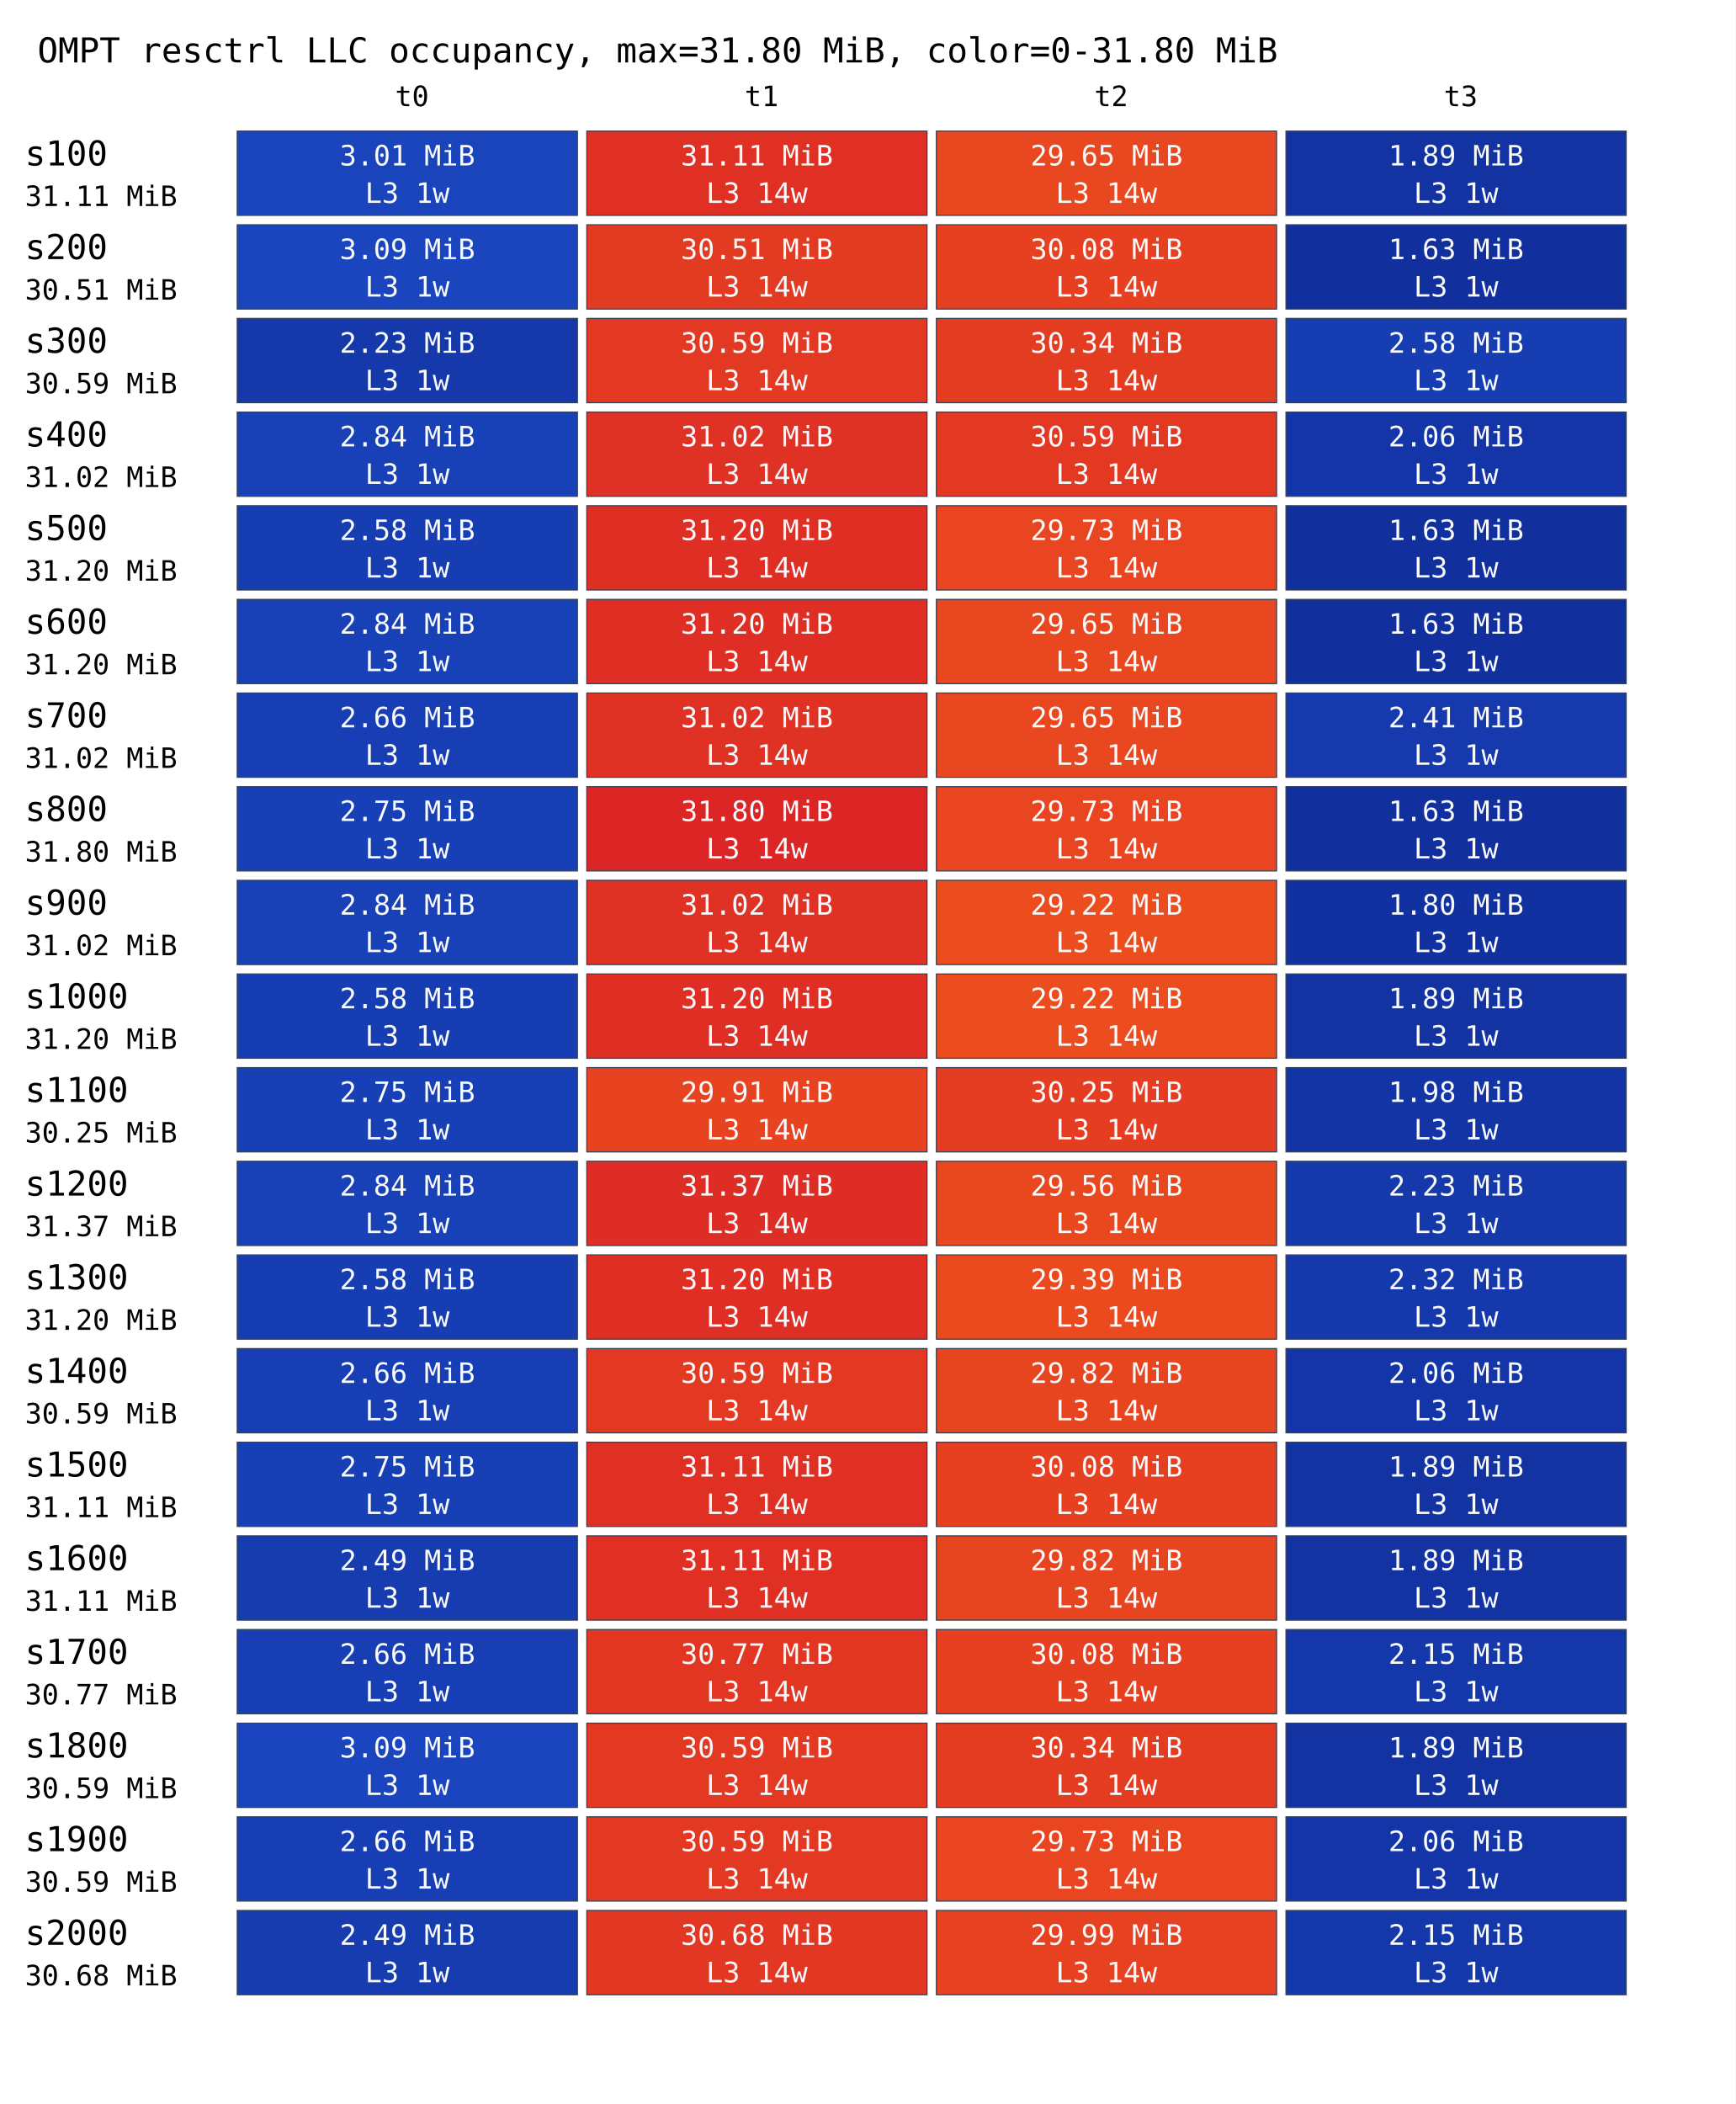
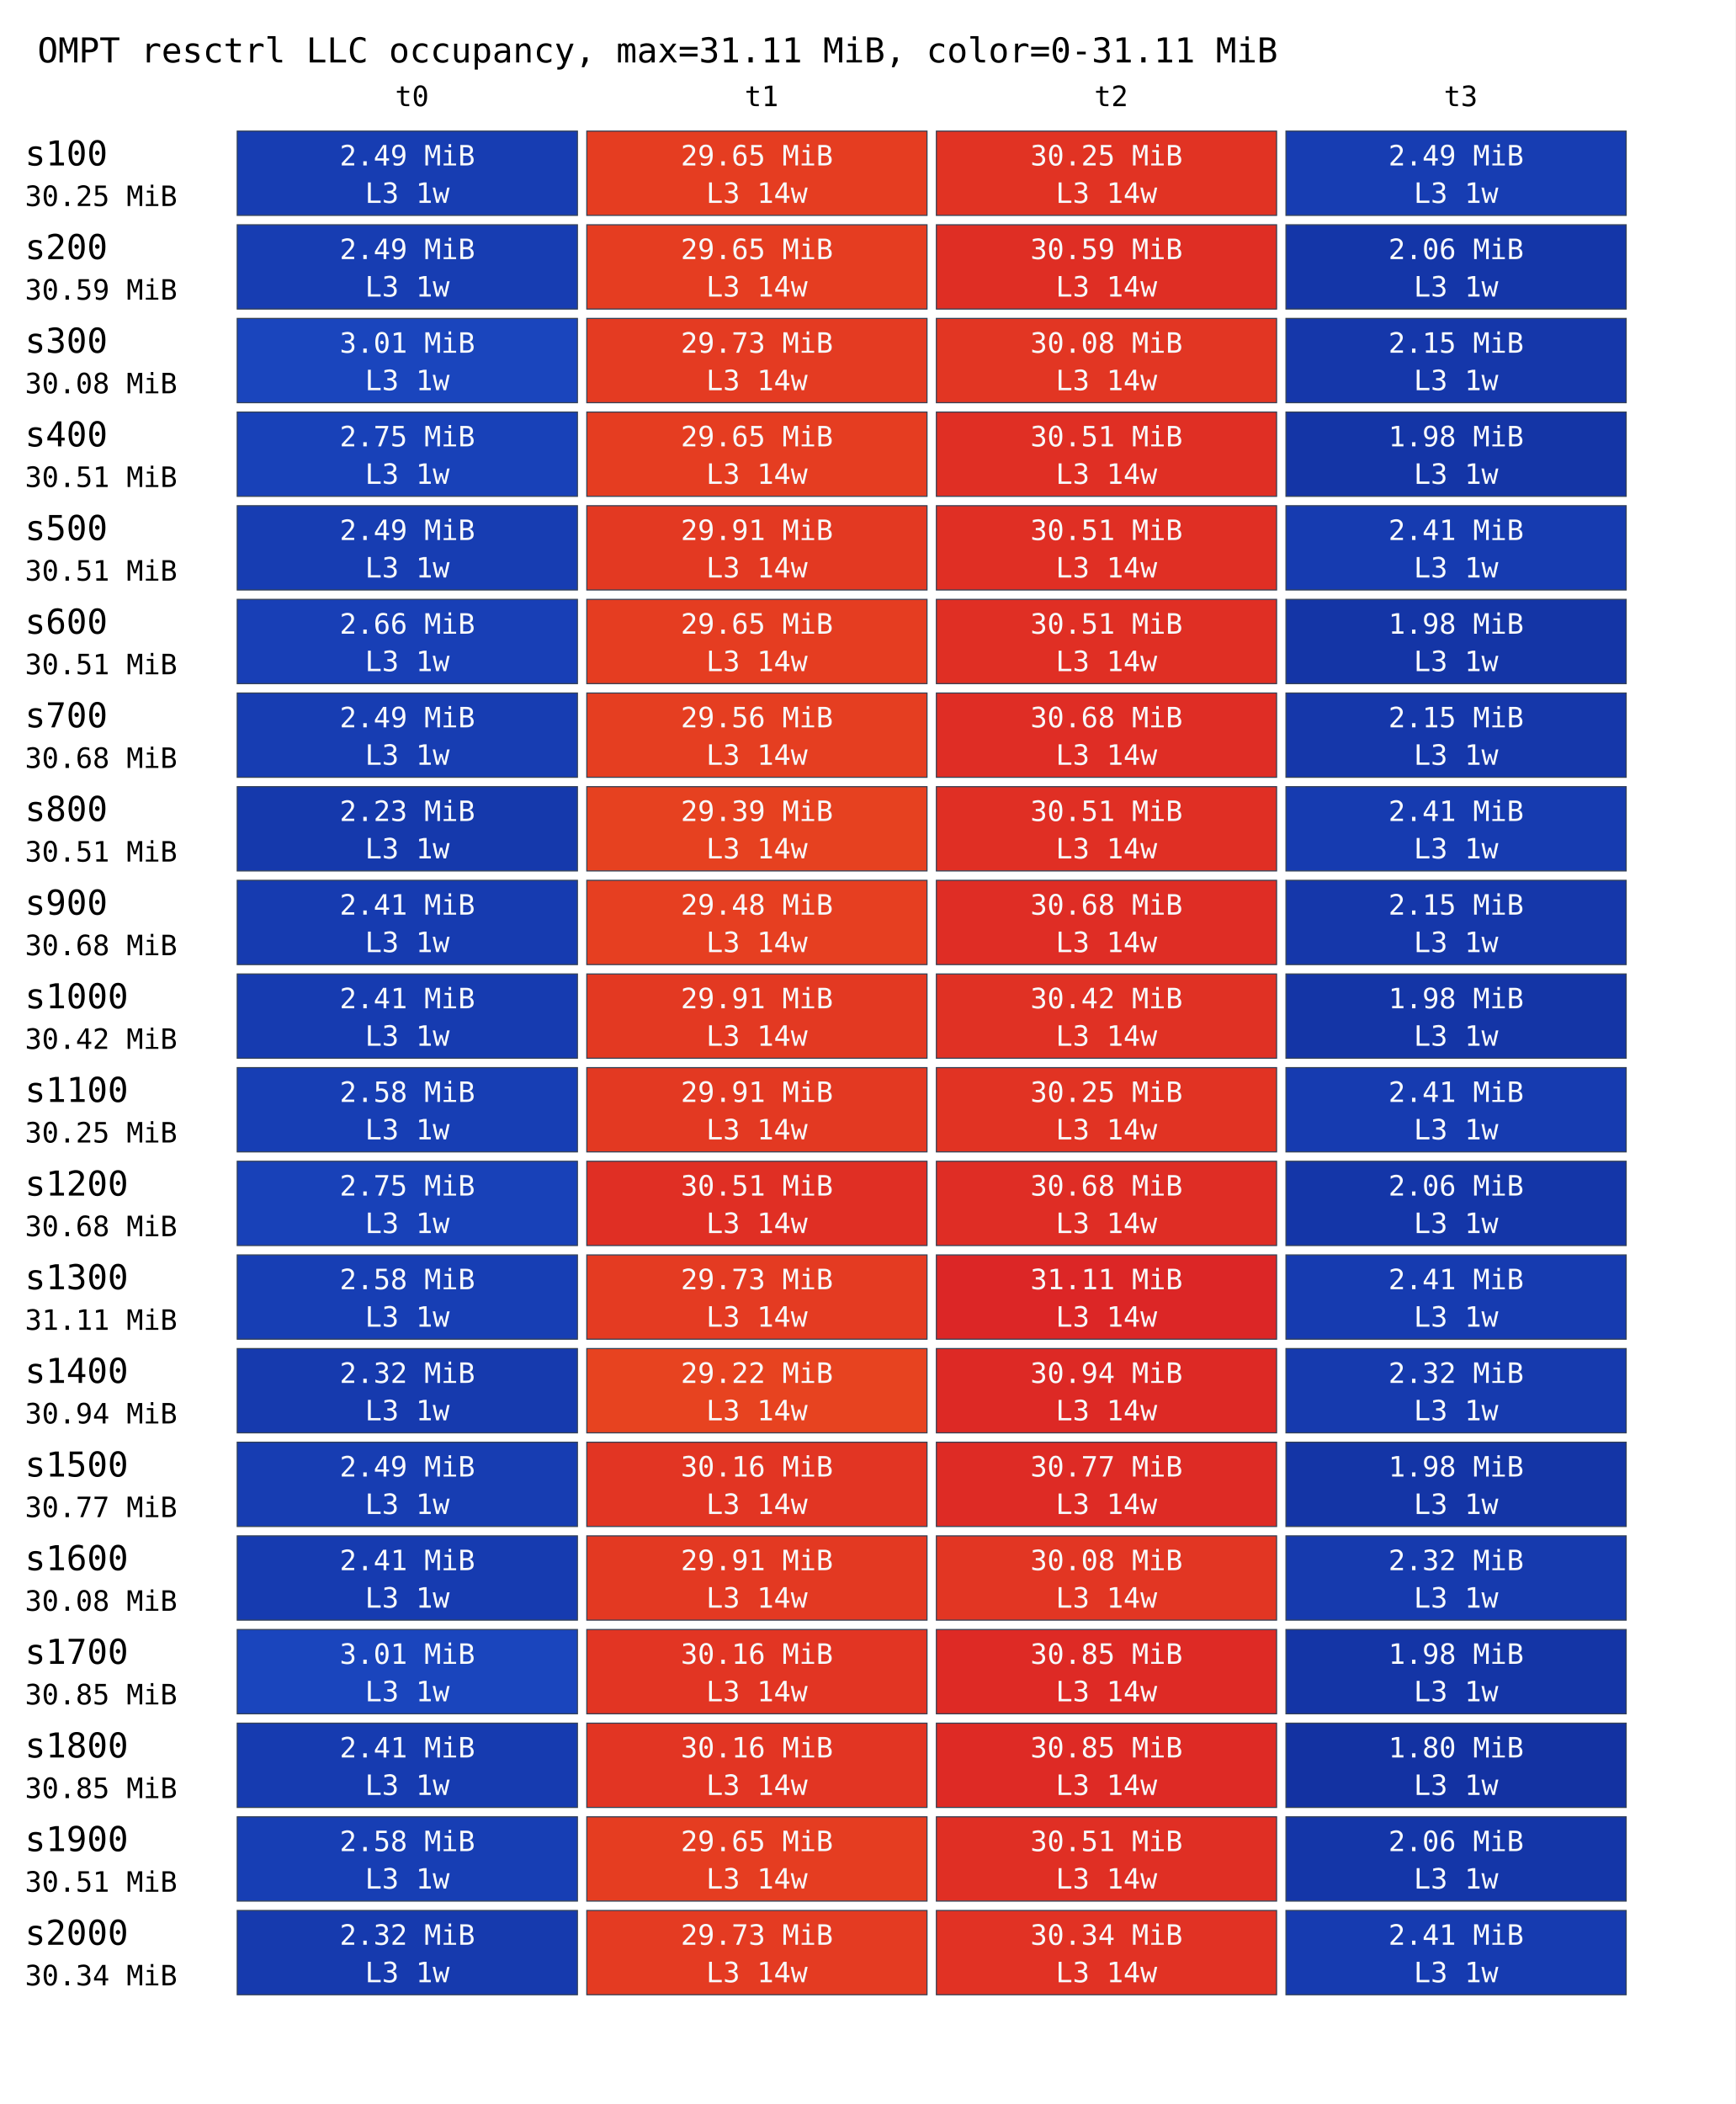
<svg xmlns="http://www.w3.org/2000/svg" viewBox="0 0 556 674">
  <rect width="100%" height="100%" fill="white" />
  <style>text{font-family:monospace;font-size:11px}.small{font-size:9px}</style>
-   <text x="12" y="20">OMPT resctrl LLC occupancy, max=31.80 MiB, color=0-31.80 MiB</text>
+   <text x="12" y="20">OMPT resctrl LLC occupancy, max=31.11 MiB, color=0-31.11 MiB</text>
  <text class="small" x="132" y="34" text-anchor="middle">t0</text>
  <text class="small" x="244" y="34" text-anchor="middle">t1</text>
  <text class="small" x="356" y="34" text-anchor="middle">t2</text>
  <text class="small" x="468" y="34" text-anchor="middle">t3</text>
  <text x="8" y="53">s100</text>
-   <text class="small" x="8" y="66">31.11 MiB</text>
-   <rect x="76" y="42" width="109" height="27" fill="rgb(25,68,188)" stroke="#334155" stroke-width="0.35" />
-   <text class="small" x="130.5" y="53" text-anchor="middle" fill="#f8fafc">3.01 MiB</text>
+   <text class="small" x="8" y="66">30.25 MiB</text>
+   <rect x="76" y="42" width="109" height="27" fill="rgb(23,61,178)" stroke="#334155" stroke-width="0.35" />
+   <text class="small" x="130.5" y="53" text-anchor="middle" fill="#f8fafc">2.49 MiB</text>
  <text class="small" x="130.5" y="65" text-anchor="middle" fill="#f8fafc">L3 1w</text>
-   <rect x="188" y="42" width="109" height="27" fill="rgb(224,48,36)" stroke="#334155" stroke-width="0.35" />
-   <text class="small" x="242.5" y="53" text-anchor="middle" fill="#f8fafc">31.11 MiB</text>
+   <rect x="188" y="42" width="109" height="27" fill="rgb(229,61,33)" stroke="#334155" stroke-width="0.35" />
+   <text class="small" x="242.5" y="53" text-anchor="middle" fill="#f8fafc">29.65 MiB</text>
  <text class="small" x="242.5" y="65" text-anchor="middle" fill="#f8fafc">L3 14w</text>
-   <rect x="300" y="42" width="109" height="27" fill="rgb(232,71,31)" stroke="#334155" stroke-width="0.35" />
-   <text class="small" x="354.5" y="53" text-anchor="middle" fill="#f8fafc">29.65 MiB</text>
+   <rect x="300" y="42" width="109" height="27" fill="rgb(225,51,35)" stroke="#334155" stroke-width="0.35" />
+   <text class="small" x="354.5" y="53" text-anchor="middle" fill="#f8fafc">30.25 MiB</text>
  <text class="small" x="354.5" y="65" text-anchor="middle" fill="#f8fafc">L3 14w</text>
-   <rect x="412" y="42" width="109" height="27" fill="rgb(19,51,163)" stroke="#334155" stroke-width="0.35" />
-   <text class="small" x="466.5" y="53" text-anchor="middle" fill="#f8fafc">1.89 MiB</text>
+   <rect x="412" y="42" width="109" height="27" fill="rgb(23,61,178)" stroke="#334155" stroke-width="0.35" />
+   <text class="small" x="466.5" y="53" text-anchor="middle" fill="#f8fafc">2.49 MiB</text>
  <text class="small" x="466.5" y="65" text-anchor="middle" fill="#f8fafc">L3 1w</text>
  <text x="8" y="83">s200</text>
-   <text class="small" x="8" y="96">30.51 MiB</text>
-   <rect x="76" y="72" width="109" height="27" fill="rgb(26,69,190)" stroke="#334155" stroke-width="0.35" />
-   <text class="small" x="130.5" y="83" text-anchor="middle" fill="#f8fafc">3.09 MiB</text>
+   <text class="small" x="8" y="96">30.59 MiB</text>
+   <rect x="76" y="72" width="109" height="27" fill="rgb(23,61,178)" stroke="#334155" stroke-width="0.35" />
+   <text class="small" x="130.5" y="83" text-anchor="middle" fill="#f8fafc">2.49 MiB</text>
  <text class="small" x="130.5" y="95" text-anchor="middle" fill="#f8fafc">L3 1w</text>
-   <rect x="188" y="72" width="109" height="27" fill="rgb(227,58,34)" stroke="#334155" stroke-width="0.35" />
-   <text class="small" x="242.5" y="83" text-anchor="middle" fill="#f8fafc">30.51 MiB</text>
+   <rect x="188" y="72" width="109" height="27" fill="rgb(229,61,33)" stroke="#334155" stroke-width="0.35" />
+   <text class="small" x="242.5" y="83" text-anchor="middle" fill="#f8fafc">29.65 MiB</text>
  <text class="small" x="242.5" y="95" text-anchor="middle" fill="#f8fafc">L3 14w</text>
-   <rect x="300" y="72" width="109" height="27" fill="rgb(230,64,33)" stroke="#334155" stroke-width="0.35" />
-   <text class="small" x="354.5" y="83" text-anchor="middle" fill="#f8fafc">30.08 MiB</text>
+   <rect x="300" y="72" width="109" height="27" fill="rgb(223,46,36)" stroke="#334155" stroke-width="0.35" />
+   <text class="small" x="354.5" y="83" text-anchor="middle" fill="#f8fafc">30.59 MiB</text>
  <text class="small" x="354.5" y="95" text-anchor="middle" fill="#f8fafc">L3 14w</text>
-   <rect x="412" y="72" width="109" height="27" fill="rgb(17,47,157)" stroke="#334155" stroke-width="0.35" />
-   <text class="small" x="466.5" y="83" text-anchor="middle" fill="#f8fafc">1.63 MiB</text>
+   <rect x="412" y="72" width="109" height="27" fill="rgb(20,54,168)" stroke="#334155" stroke-width="0.35" />
+   <text class="small" x="466.5" y="83" text-anchor="middle" fill="#f8fafc">2.06 MiB</text>
  <text class="small" x="466.5" y="95" text-anchor="middle" fill="#f8fafc">L3 1w</text>
  <text x="8" y="113">s300</text>
-   <text class="small" x="8" y="126">30.59 MiB</text>
-   <rect x="76" y="102" width="109" height="27" fill="rgb(21,56,171)" stroke="#334155" stroke-width="0.35" />
-   <text class="small" x="130.5" y="113" text-anchor="middle" fill="#f8fafc">2.23 MiB</text>
+   <text class="small" x="8" y="126">30.08 MiB</text>
+   <rect x="76" y="102" width="109" height="27" fill="rgb(26,69,189)" stroke="#334155" stroke-width="0.35" />
+   <text class="small" x="130.5" y="113" text-anchor="middle" fill="#f8fafc">3.01 MiB</text>
  <text class="small" x="130.5" y="125" text-anchor="middle" fill="#f8fafc">L3 1w</text>
-   <rect x="188" y="102" width="109" height="27" fill="rgb(227,56,34)" stroke="#334155" stroke-width="0.35" />
-   <text class="small" x="242.5" y="113" text-anchor="middle" fill="#f8fafc">30.59 MiB</text>
+   <rect x="188" y="102" width="109" height="27" fill="rgb(228,59,34)" stroke="#334155" stroke-width="0.35" />
+   <text class="small" x="242.5" y="113" text-anchor="middle" fill="#f8fafc">29.73 MiB</text>
  <text class="small" x="242.5" y="125" text-anchor="middle" fill="#f8fafc">L3 14w</text>
-   <rect x="300" y="102" width="109" height="27" fill="rgb(228,60,33)" stroke="#334155" stroke-width="0.35" />
-   <text class="small" x="354.5" y="113" text-anchor="middle" fill="#f8fafc">30.34 MiB</text>
+   <rect x="300" y="102" width="109" height="27" fill="rgb(226,54,35)" stroke="#334155" stroke-width="0.35" />
+   <text class="small" x="354.5" y="113" text-anchor="middle" fill="#f8fafc">30.08 MiB</text>
  <text class="small" x="354.5" y="125" text-anchor="middle" fill="#f8fafc">L3 14w</text>
-   <rect x="412" y="102" width="109" height="27" fill="rgb(23,61,178)" stroke="#334155" stroke-width="0.35" />
-   <text class="small" x="466.5" y="113" text-anchor="middle" fill="#f8fafc">2.58 MiB</text>
+   <rect x="412" y="102" width="109" height="27" fill="rgb(21,55,170)" stroke="#334155" stroke-width="0.35" />
+   <text class="small" x="466.5" y="113" text-anchor="middle" fill="#f8fafc">2.15 MiB</text>
  <text class="small" x="466.5" y="125" text-anchor="middle" fill="#f8fafc">L3 1w</text>
  <text x="8" y="143">s400</text>
-   <text class="small" x="8" y="156">31.02 MiB</text>
+   <text class="small" x="8" y="156">30.51 MiB</text>
  <rect x="76" y="132" width="109" height="27" fill="rgb(24,65,184)" stroke="#334155" stroke-width="0.35" />
-   <text class="small" x="130.5" y="143" text-anchor="middle" fill="#f8fafc">2.84 MiB</text>
+   <text class="small" x="130.5" y="143" text-anchor="middle" fill="#f8fafc">2.75 MiB</text>
  <text class="small" x="130.5" y="155" text-anchor="middle" fill="#f8fafc">L3 1w</text>
-   <rect x="188" y="132" width="109" height="27" fill="rgb(224,50,36)" stroke="#334155" stroke-width="0.35" />
-   <text class="small" x="242.5" y="143" text-anchor="middle" fill="#f8fafc">31.02 MiB</text>
+   <rect x="188" y="132" width="109" height="27" fill="rgb(229,61,33)" stroke="#334155" stroke-width="0.35" />
+   <text class="small" x="242.5" y="143" text-anchor="middle" fill="#f8fafc">29.65 MiB</text>
  <text class="small" x="242.5" y="155" text-anchor="middle" fill="#f8fafc">L3 14w</text>
-   <rect x="300" y="132" width="109" height="27" fill="rgb(227,56,34)" stroke="#334155" stroke-width="0.35" />
-   <text class="small" x="354.5" y="143" text-anchor="middle" fill="#f8fafc">30.59 MiB</text>
+   <rect x="300" y="132" width="109" height="27" fill="rgb(224,47,36)" stroke="#334155" stroke-width="0.35" />
+   <text class="small" x="354.5" y="143" text-anchor="middle" fill="#f8fafc">30.51 MiB</text>
  <text class="small" x="354.5" y="155" text-anchor="middle" fill="#f8fafc">L3 14w</text>
-   <rect x="412" y="132" width="109" height="27" fill="rgb(20,53,167)" stroke="#334155" stroke-width="0.35" />
-   <text class="small" x="466.5" y="143" text-anchor="middle" fill="#f8fafc">2.06 MiB</text>
+   <rect x="412" y="132" width="109" height="27" fill="rgb(20,53,166)" stroke="#334155" stroke-width="0.35" />
+   <text class="small" x="466.5" y="143" text-anchor="middle" fill="#f8fafc">1.98 MiB</text>
  <text class="small" x="466.5" y="155" text-anchor="middle" fill="#f8fafc">L3 1w</text>
  <text x="8" y="173">s500</text>
-   <text class="small" x="8" y="186">31.20 MiB</text>
+   <text class="small" x="8" y="186">30.51 MiB</text>
  <rect x="76" y="162" width="109" height="27" fill="rgb(23,61,178)" stroke="#334155" stroke-width="0.35" />
-   <text class="small" x="130.5" y="173" text-anchor="middle" fill="#f8fafc">2.58 MiB</text>
+   <text class="small" x="130.5" y="173" text-anchor="middle" fill="#f8fafc">2.49 MiB</text>
  <text class="small" x="130.5" y="185" text-anchor="middle" fill="#f8fafc">L3 1w</text>
-   <rect x="188" y="162" width="109" height="27" fill="rgb(223,47,36)" stroke="#334155" stroke-width="0.35" />
-   <text class="small" x="242.5" y="173" text-anchor="middle" fill="#f8fafc">31.20 MiB</text>
+   <rect x="188" y="162" width="109" height="27" fill="rgb(227,57,34)" stroke="#334155" stroke-width="0.35" />
+   <text class="small" x="242.5" y="173" text-anchor="middle" fill="#f8fafc">29.91 MiB</text>
  <text class="small" x="242.5" y="185" text-anchor="middle" fill="#f8fafc">L3 14w</text>
-   <rect x="300" y="162" width="109" height="27" fill="rgb(232,69,32)" stroke="#334155" stroke-width="0.35" />
-   <text class="small" x="354.5" y="173" text-anchor="middle" fill="#f8fafc">29.73 MiB</text>
+   <rect x="300" y="162" width="109" height="27" fill="rgb(224,47,36)" stroke="#334155" stroke-width="0.35" />
+   <text class="small" x="354.5" y="173" text-anchor="middle" fill="#f8fafc">30.51 MiB</text>
  <text class="small" x="354.5" y="185" text-anchor="middle" fill="#f8fafc">L3 14w</text>
-   <rect x="412" y="162" width="109" height="27" fill="rgb(17,47,157)" stroke="#334155" stroke-width="0.35" />
-   <text class="small" x="466.5" y="173" text-anchor="middle" fill="#f8fafc">1.63 MiB</text>
+   <rect x="412" y="162" width="109" height="27" fill="rgb(22,59,176)" stroke="#334155" stroke-width="0.35" />
+   <text class="small" x="466.5" y="173" text-anchor="middle" fill="#f8fafc">2.41 MiB</text>
  <text class="small" x="466.5" y="185" text-anchor="middle" fill="#f8fafc">L3 1w</text>
  <text x="8" y="203">s600</text>
-   <text class="small" x="8" y="216">31.20 MiB</text>
-   <rect x="76" y="192" width="109" height="27" fill="rgb(24,65,184)" stroke="#334155" stroke-width="0.35" />
-   <text class="small" x="130.5" y="203" text-anchor="middle" fill="#f8fafc">2.84 MiB</text>
+   <text class="small" x="8" y="216">30.51 MiB</text>
+   <rect x="76" y="192" width="109" height="27" fill="rgb(24,63,182)" stroke="#334155" stroke-width="0.35" />
+   <text class="small" x="130.5" y="203" text-anchor="middle" fill="#f8fafc">2.66 MiB</text>
  <text class="small" x="130.5" y="215" text-anchor="middle" fill="#f8fafc">L3 1w</text>
-   <rect x="188" y="192" width="109" height="27" fill="rgb(223,47,36)" stroke="#334155" stroke-width="0.35" />
-   <text class="small" x="242.5" y="203" text-anchor="middle" fill="#f8fafc">31.20 MiB</text>
+   <rect x="188" y="192" width="109" height="27" fill="rgb(229,61,33)" stroke="#334155" stroke-width="0.35" />
+   <text class="small" x="242.5" y="203" text-anchor="middle" fill="#f8fafc">29.65 MiB</text>
  <text class="small" x="242.5" y="215" text-anchor="middle" fill="#f8fafc">L3 14w</text>
-   <rect x="300" y="192" width="109" height="27" fill="rgb(232,71,31)" stroke="#334155" stroke-width="0.35" />
-   <text class="small" x="354.5" y="203" text-anchor="middle" fill="#f8fafc">29.65 MiB</text>
+   <rect x="300" y="192" width="109" height="27" fill="rgb(224,47,36)" stroke="#334155" stroke-width="0.35" />
+   <text class="small" x="354.5" y="203" text-anchor="middle" fill="#f8fafc">30.51 MiB</text>
  <text class="small" x="354.5" y="215" text-anchor="middle" fill="#f8fafc">L3 14w</text>
-   <rect x="412" y="192" width="109" height="27" fill="rgb(17,47,157)" stroke="#334155" stroke-width="0.35" />
-   <text class="small" x="466.5" y="203" text-anchor="middle" fill="#f8fafc">1.63 MiB</text>
+   <rect x="412" y="192" width="109" height="27" fill="rgb(20,53,166)" stroke="#334155" stroke-width="0.35" />
+   <text class="small" x="466.5" y="203" text-anchor="middle" fill="#f8fafc">1.98 MiB</text>
  <text class="small" x="466.5" y="215" text-anchor="middle" fill="#f8fafc">L3 1w</text>
  <text x="8" y="233">s700</text>
-   <text class="small" x="8" y="246">31.02 MiB</text>
-   <rect x="76" y="222" width="109" height="27" fill="rgb(23,62,180)" stroke="#334155" stroke-width="0.35" />
-   <text class="small" x="130.5" y="233" text-anchor="middle" fill="#f8fafc">2.66 MiB</text>
+   <text class="small" x="8" y="246">30.68 MiB</text>
+   <rect x="76" y="222" width="109" height="27" fill="rgb(23,61,178)" stroke="#334155" stroke-width="0.35" />
+   <text class="small" x="130.5" y="233" text-anchor="middle" fill="#f8fafc">2.49 MiB</text>
  <text class="small" x="130.5" y="245" text-anchor="middle" fill="#f8fafc">L3 1w</text>
-   <rect x="188" y="222" width="109" height="27" fill="rgb(224,50,36)" stroke="#334155" stroke-width="0.35" />
-   <text class="small" x="242.5" y="233" text-anchor="middle" fill="#f8fafc">31.02 MiB</text>
+   <rect x="188" y="222" width="109" height="27" fill="rgb(229,62,33)" stroke="#334155" stroke-width="0.35" />
+   <text class="small" x="242.5" y="233" text-anchor="middle" fill="#f8fafc">29.56 MiB</text>
  <text class="small" x="242.5" y="245" text-anchor="middle" fill="#f8fafc">L3 14w</text>
-   <rect x="300" y="222" width="109" height="27" fill="rgb(232,71,31)" stroke="#334155" stroke-width="0.35" />
-   <text class="small" x="354.5" y="233" text-anchor="middle" fill="#f8fafc">29.65 MiB</text>
+   <rect x="300" y="222" width="109" height="27" fill="rgb(223,45,37)" stroke="#334155" stroke-width="0.35" />
+   <text class="small" x="354.5" y="233" text-anchor="middle" fill="#f8fafc">30.68 MiB</text>
  <text class="small" x="354.5" y="245" text-anchor="middle" fill="#f8fafc">L3 14w</text>
-   <rect x="412" y="222" width="109" height="27" fill="rgb(22,58,174)" stroke="#334155" stroke-width="0.35" />
-   <text class="small" x="466.5" y="233" text-anchor="middle" fill="#f8fafc">2.41 MiB</text>
+   <rect x="412" y="222" width="109" height="27" fill="rgb(21,55,170)" stroke="#334155" stroke-width="0.35" />
+   <text class="small" x="466.5" y="233" text-anchor="middle" fill="#f8fafc">2.15 MiB</text>
  <text class="small" x="466.5" y="245" text-anchor="middle" fill="#f8fafc">L3 1w</text>
  <text x="8" y="263">s800</text>
-   <text class="small" x="8" y="276">31.80 MiB</text>
-   <rect x="76" y="252" width="109" height="27" fill="rgb(24,64,182)" stroke="#334155" stroke-width="0.35" />
-   <text class="small" x="130.5" y="263" text-anchor="middle" fill="#f8fafc">2.75 MiB</text>
+   <text class="small" x="8" y="276">30.51 MiB</text>
+   <rect x="76" y="252" width="109" height="27" fill="rgb(21,57,172)" stroke="#334155" stroke-width="0.35" />
+   <text class="small" x="130.5" y="263" text-anchor="middle" fill="#f8fafc">2.23 MiB</text>
  <text class="small" x="130.5" y="275" text-anchor="middle" fill="#f8fafc">L3 1w</text>
-   <rect x="188" y="252" width="109" height="27" fill="rgb(220,38,38)" stroke="#334155" stroke-width="0.35" />
-   <text class="small" x="242.5" y="263" text-anchor="middle" fill="#f8fafc">31.80 MiB</text>
+   <rect x="188" y="252" width="109" height="27" fill="rgb(230,65,32)" stroke="#334155" stroke-width="0.35" />
+   <text class="small" x="242.5" y="263" text-anchor="middle" fill="#f8fafc">29.39 MiB</text>
  <text class="small" x="242.5" y="275" text-anchor="middle" fill="#f8fafc">L3 14w</text>
-   <rect x="300" y="252" width="109" height="27" fill="rgb(232,69,32)" stroke="#334155" stroke-width="0.35" />
-   <text class="small" x="354.5" y="263" text-anchor="middle" fill="#f8fafc">29.73 MiB</text>
+   <rect x="300" y="252" width="109" height="27" fill="rgb(224,47,36)" stroke="#334155" stroke-width="0.35" />
+   <text class="small" x="354.5" y="263" text-anchor="middle" fill="#f8fafc">30.51 MiB</text>
  <text class="small" x="354.5" y="275" text-anchor="middle" fill="#f8fafc">L3 14w</text>
-   <rect x="412" y="252" width="109" height="27" fill="rgb(17,47,157)" stroke="#334155" stroke-width="0.35" />
-   <text class="small" x="466.5" y="263" text-anchor="middle" fill="#f8fafc">1.63 MiB</text>
+   <rect x="412" y="252" width="109" height="27" fill="rgb(22,59,176)" stroke="#334155" stroke-width="0.35" />
+   <text class="small" x="466.5" y="263" text-anchor="middle" fill="#f8fafc">2.41 MiB</text>
  <text class="small" x="466.5" y="275" text-anchor="middle" fill="#f8fafc">L3 1w</text>
  <text x="8" y="293">s900</text>
-   <text class="small" x="8" y="306">31.02 MiB</text>
-   <rect x="76" y="282" width="109" height="27" fill="rgb(24,65,184)" stroke="#334155" stroke-width="0.35" />
-   <text class="small" x="130.5" y="293" text-anchor="middle" fill="#f8fafc">2.84 MiB</text>
+   <text class="small" x="8" y="306">30.68 MiB</text>
+   <rect x="76" y="282" width="109" height="27" fill="rgb(22,59,176)" stroke="#334155" stroke-width="0.35" />
+   <text class="small" x="130.5" y="293" text-anchor="middle" fill="#f8fafc">2.41 MiB</text>
  <text class="small" x="130.5" y="305" text-anchor="middle" fill="#f8fafc">L3 1w</text>
-   <rect x="188" y="282" width="109" height="27" fill="rgb(224,50,36)" stroke="#334155" stroke-width="0.35" />
-   <text class="small" x="242.5" y="293" text-anchor="middle" fill="#f8fafc">31.02 MiB</text>
+   <rect x="188" y="282" width="109" height="27" fill="rgb(230,63,33)" stroke="#334155" stroke-width="0.35" />
+   <text class="small" x="242.5" y="293" text-anchor="middle" fill="#f8fafc">29.48 MiB</text>
  <text class="small" x="242.5" y="305" text-anchor="middle" fill="#f8fafc">L3 14w</text>
-   <rect x="300" y="282" width="109" height="27" fill="rgb(235,77,30)" stroke="#334155" stroke-width="0.35" />
-   <text class="small" x="354.5" y="293" text-anchor="middle" fill="#f8fafc">29.22 MiB</text>
+   <rect x="300" y="282" width="109" height="27" fill="rgb(223,45,37)" stroke="#334155" stroke-width="0.35" />
+   <text class="small" x="354.5" y="293" text-anchor="middle" fill="#f8fafc">30.68 MiB</text>
  <text class="small" x="354.5" y="305" text-anchor="middle" fill="#f8fafc">L3 14w</text>
-   <rect x="412" y="282" width="109" height="27" fill="rgb(18,49,161)" stroke="#334155" stroke-width="0.35" />
-   <text class="small" x="466.5" y="293" text-anchor="middle" fill="#f8fafc">1.80 MiB</text>
+   <rect x="412" y="282" width="109" height="27" fill="rgb(21,55,170)" stroke="#334155" stroke-width="0.35" />
+   <text class="small" x="466.5" y="293" text-anchor="middle" fill="#f8fafc">2.15 MiB</text>
  <text class="small" x="466.5" y="305" text-anchor="middle" fill="#f8fafc">L3 1w</text>
  <text x="8" y="323">s1000</text>
-   <text class="small" x="8" y="336">31.20 MiB</text>
-   <rect x="76" y="312" width="109" height="27" fill="rgb(23,61,178)" stroke="#334155" stroke-width="0.35" />
-   <text class="small" x="130.5" y="323" text-anchor="middle" fill="#f8fafc">2.58 MiB</text>
+   <text class="small" x="8" y="336">30.42 MiB</text>
+   <rect x="76" y="312" width="109" height="27" fill="rgb(22,59,176)" stroke="#334155" stroke-width="0.35" />
+   <text class="small" x="130.5" y="323" text-anchor="middle" fill="#f8fafc">2.41 MiB</text>
  <text class="small" x="130.5" y="335" text-anchor="middle" fill="#f8fafc">L3 1w</text>
-   <rect x="188" y="312" width="109" height="27" fill="rgb(223,47,36)" stroke="#334155" stroke-width="0.35" />
-   <text class="small" x="242.5" y="323" text-anchor="middle" fill="#f8fafc">31.20 MiB</text>
+   <rect x="188" y="312" width="109" height="27" fill="rgb(227,57,34)" stroke="#334155" stroke-width="0.35" />
+   <text class="small" x="242.5" y="323" text-anchor="middle" fill="#f8fafc">29.91 MiB</text>
  <text class="small" x="242.5" y="335" text-anchor="middle" fill="#f8fafc">L3 14w</text>
-   <rect x="300" y="312" width="109" height="27" fill="rgb(235,77,30)" stroke="#334155" stroke-width="0.35" />
-   <text class="small" x="354.5" y="323" text-anchor="middle" fill="#f8fafc">29.22 MiB</text>
+   <rect x="300" y="312" width="109" height="27" fill="rgb(224,49,36)" stroke="#334155" stroke-width="0.35" />
+   <text class="small" x="354.5" y="323" text-anchor="middle" fill="#f8fafc">30.42 MiB</text>
  <text class="small" x="354.5" y="335" text-anchor="middle" fill="#f8fafc">L3 14w</text>
-   <rect x="412" y="312" width="109" height="27" fill="rgb(19,51,163)" stroke="#334155" stroke-width="0.35" />
-   <text class="small" x="466.5" y="323" text-anchor="middle" fill="#f8fafc">1.89 MiB</text>
+   <rect x="412" y="312" width="109" height="27" fill="rgb(20,53,166)" stroke="#334155" stroke-width="0.35" />
+   <text class="small" x="466.5" y="323" text-anchor="middle" fill="#f8fafc">1.98 MiB</text>
  <text class="small" x="466.5" y="335" text-anchor="middle" fill="#f8fafc">L3 1w</text>
  <text x="8" y="353">s1100</text>
  <text class="small" x="8" y="366">30.25 MiB</text>
-   <rect x="76" y="342" width="109" height="27" fill="rgb(24,64,182)" stroke="#334155" stroke-width="0.35" />
-   <text class="small" x="130.5" y="353" text-anchor="middle" fill="#f8fafc">2.75 MiB</text>
+   <rect x="76" y="342" width="109" height="27" fill="rgb(23,62,180)" stroke="#334155" stroke-width="0.35" />
+   <text class="small" x="130.5" y="353" text-anchor="middle" fill="#f8fafc">2.58 MiB</text>
  <text class="small" x="130.5" y="365" text-anchor="middle" fill="#f8fafc">L3 1w</text>
-   <rect x="188" y="342" width="109" height="27" fill="rgb(231,67,32)" stroke="#334155" stroke-width="0.35" />
+   <rect x="188" y="342" width="109" height="27" fill="rgb(227,57,34)" stroke="#334155" stroke-width="0.35" />
  <text class="small" x="242.5" y="353" text-anchor="middle" fill="#f8fafc">29.91 MiB</text>
  <text class="small" x="242.5" y="365" text-anchor="middle" fill="#f8fafc">L3 14w</text>
-   <rect x="300" y="342" width="109" height="27" fill="rgb(229,61,33)" stroke="#334155" stroke-width="0.35" />
+   <rect x="300" y="342" width="109" height="27" fill="rgb(225,51,35)" stroke="#334155" stroke-width="0.35" />
  <text class="small" x="354.5" y="353" text-anchor="middle" fill="#f8fafc">30.25 MiB</text>
  <text class="small" x="354.5" y="365" text-anchor="middle" fill="#f8fafc">L3 14w</text>
-   <rect x="412" y="342" width="109" height="27" fill="rgb(19,52,165)" stroke="#334155" stroke-width="0.35" />
-   <text class="small" x="466.5" y="353" text-anchor="middle" fill="#f8fafc">1.98 MiB</text>
+   <rect x="412" y="342" width="109" height="27" fill="rgb(22,59,176)" stroke="#334155" stroke-width="0.35" />
+   <text class="small" x="466.5" y="353" text-anchor="middle" fill="#f8fafc">2.41 MiB</text>
  <text class="small" x="466.5" y="365" text-anchor="middle" fill="#f8fafc">L3 1w</text>
  <text x="8" y="383">s1200</text>
-   <text class="small" x="8" y="396">31.37 MiB</text>
+   <text class="small" x="8" y="396">30.68 MiB</text>
  <rect x="76" y="372" width="109" height="27" fill="rgb(24,65,184)" stroke="#334155" stroke-width="0.35" />
-   <text class="small" x="130.5" y="383" text-anchor="middle" fill="#f8fafc">2.84 MiB</text>
+   <text class="small" x="130.5" y="383" text-anchor="middle" fill="#f8fafc">2.75 MiB</text>
  <text class="small" x="130.5" y="395" text-anchor="middle" fill="#f8fafc">L3 1w</text>
-   <rect x="188" y="372" width="109" height="27" fill="rgb(222,45,37)" stroke="#334155" stroke-width="0.35" />
-   <text class="small" x="242.5" y="383" text-anchor="middle" fill="#f8fafc">31.37 MiB</text>
+   <rect x="188" y="372" width="109" height="27" fill="rgb(224,47,36)" stroke="#334155" stroke-width="0.35" />
+   <text class="small" x="242.5" y="383" text-anchor="middle" fill="#f8fafc">30.51 MiB</text>
  <text class="small" x="242.5" y="395" text-anchor="middle" fill="#f8fafc">L3 14w</text>
-   <rect x="300" y="372" width="109" height="27" fill="rgb(233,72,31)" stroke="#334155" stroke-width="0.35" />
-   <text class="small" x="354.5" y="383" text-anchor="middle" fill="#f8fafc">29.56 MiB</text>
+   <rect x="300" y="372" width="109" height="27" fill="rgb(223,45,37)" stroke="#334155" stroke-width="0.35" />
+   <text class="small" x="354.5" y="383" text-anchor="middle" fill="#f8fafc">30.68 MiB</text>
  <text class="small" x="354.5" y="395" text-anchor="middle" fill="#f8fafc">L3 14w</text>
-   <rect x="412" y="372" width="109" height="27" fill="rgb(21,56,171)" stroke="#334155" stroke-width="0.35" />
-   <text class="small" x="466.5" y="383" text-anchor="middle" fill="#f8fafc">2.23 MiB</text>
+   <rect x="412" y="372" width="109" height="27" fill="rgb(20,54,168)" stroke="#334155" stroke-width="0.35" />
+   <text class="small" x="466.5" y="383" text-anchor="middle" fill="#f8fafc">2.06 MiB</text>
  <text class="small" x="466.5" y="395" text-anchor="middle" fill="#f8fafc">L3 1w</text>
  <text x="8" y="413">s1300</text>
-   <text class="small" x="8" y="426">31.20 MiB</text>
-   <rect x="76" y="402" width="109" height="27" fill="rgb(23,61,178)" stroke="#334155" stroke-width="0.35" />
+   <text class="small" x="8" y="426">31.11 MiB</text>
+   <rect x="76" y="402" width="109" height="27" fill="rgb(23,62,180)" stroke="#334155" stroke-width="0.35" />
  <text class="small" x="130.5" y="413" text-anchor="middle" fill="#f8fafc">2.58 MiB</text>
  <text class="small" x="130.5" y="425" text-anchor="middle" fill="#f8fafc">L3 1w</text>
-   <rect x="188" y="402" width="109" height="27" fill="rgb(223,47,36)" stroke="#334155" stroke-width="0.35" />
-   <text class="small" x="242.5" y="413" text-anchor="middle" fill="#f8fafc">31.20 MiB</text>
+   <rect x="188" y="402" width="109" height="27" fill="rgb(228,59,34)" stroke="#334155" stroke-width="0.35" />
+   <text class="small" x="242.5" y="413" text-anchor="middle" fill="#f8fafc">29.73 MiB</text>
  <text class="small" x="242.5" y="425" text-anchor="middle" fill="#f8fafc">L3 14w</text>
-   <rect x="300" y="402" width="109" height="27" fill="rgb(234,74,30)" stroke="#334155" stroke-width="0.35" />
-   <text class="small" x="354.5" y="413" text-anchor="middle" fill="#f8fafc">29.39 MiB</text>
+   <rect x="300" y="402" width="109" height="27" fill="rgb(220,38,38)" stroke="#334155" stroke-width="0.35" />
+   <text class="small" x="354.5" y="413" text-anchor="middle" fill="#f8fafc">31.11 MiB</text>
  <text class="small" x="354.5" y="425" text-anchor="middle" fill="#f8fafc">L3 14w</text>
-   <rect x="412" y="402" width="109" height="27" fill="rgb(21,57,172)" stroke="#334155" stroke-width="0.35" />
-   <text class="small" x="466.5" y="413" text-anchor="middle" fill="#f8fafc">2.32 MiB</text>
+   <rect x="412" y="402" width="109" height="27" fill="rgb(22,59,176)" stroke="#334155" stroke-width="0.35" />
+   <text class="small" x="466.5" y="413" text-anchor="middle" fill="#f8fafc">2.41 MiB</text>
  <text class="small" x="466.5" y="425" text-anchor="middle" fill="#f8fafc">L3 1w</text>
  <text x="8" y="443">s1400</text>
-   <text class="small" x="8" y="456">30.59 MiB</text>
-   <rect x="76" y="432" width="109" height="27" fill="rgb(23,62,180)" stroke="#334155" stroke-width="0.35" />
-   <text class="small" x="130.5" y="443" text-anchor="middle" fill="#f8fafc">2.66 MiB</text>
+   <text class="small" x="8" y="456">30.94 MiB</text>
+   <rect x="76" y="432" width="109" height="27" fill="rgb(22,58,174)" stroke="#334155" stroke-width="0.35" />
+   <text class="small" x="130.5" y="443" text-anchor="middle" fill="#f8fafc">2.32 MiB</text>
  <text class="small" x="130.5" y="455" text-anchor="middle" fill="#f8fafc">L3 1w</text>
-   <rect x="188" y="432" width="109" height="27" fill="rgb(227,56,34)" stroke="#334155" stroke-width="0.35" />
-   <text class="small" x="242.5" y="443" text-anchor="middle" fill="#f8fafc">30.59 MiB</text>
+   <rect x="188" y="432" width="109" height="27" fill="rgb(231,67,32)" stroke="#334155" stroke-width="0.35" />
+   <text class="small" x="242.5" y="443" text-anchor="middle" fill="#f8fafc">29.22 MiB</text>
  <text class="small" x="242.5" y="455" text-anchor="middle" fill="#f8fafc">L3 14w</text>
-   <rect x="300" y="432" width="109" height="27" fill="rgb(231,68,32)" stroke="#334155" stroke-width="0.35" />
-   <text class="small" x="354.5" y="443" text-anchor="middle" fill="#f8fafc">29.82 MiB</text>
+   <rect x="300" y="432" width="109" height="27" fill="rgb(221,41,37)" stroke="#334155" stroke-width="0.35" />
+   <text class="small" x="354.5" y="443" text-anchor="middle" fill="#f8fafc">30.94 MiB</text>
  <text class="small" x="354.5" y="455" text-anchor="middle" fill="#f8fafc">L3 14w</text>
-   <rect x="412" y="432" width="109" height="27" fill="rgb(20,53,167)" stroke="#334155" stroke-width="0.35" />
-   <text class="small" x="466.5" y="443" text-anchor="middle" fill="#f8fafc">2.06 MiB</text>
+   <rect x="412" y="432" width="109" height="27" fill="rgb(22,58,174)" stroke="#334155" stroke-width="0.35" />
+   <text class="small" x="466.5" y="443" text-anchor="middle" fill="#f8fafc">2.32 MiB</text>
  <text class="small" x="466.5" y="455" text-anchor="middle" fill="#f8fafc">L3 1w</text>
  <text x="8" y="473">s1500</text>
-   <text class="small" x="8" y="486">31.11 MiB</text>
-   <rect x="76" y="462" width="109" height="27" fill="rgb(24,64,182)" stroke="#334155" stroke-width="0.35" />
-   <text class="small" x="130.5" y="473" text-anchor="middle" fill="#f8fafc">2.75 MiB</text>
+   <text class="small" x="8" y="486">30.77 MiB</text>
+   <rect x="76" y="462" width="109" height="27" fill="rgb(23,61,178)" stroke="#334155" stroke-width="0.35" />
+   <text class="small" x="130.5" y="473" text-anchor="middle" fill="#f8fafc">2.49 MiB</text>
  <text class="small" x="130.5" y="485" text-anchor="middle" fill="#f8fafc">L3 1w</text>
-   <rect x="188" y="462" width="109" height="27" fill="rgb(224,48,36)" stroke="#334155" stroke-width="0.35" />
-   <text class="small" x="242.5" y="473" text-anchor="middle" fill="#f8fafc">31.11 MiB</text>
+   <rect x="188" y="462" width="109" height="27" fill="rgb(226,53,35)" stroke="#334155" stroke-width="0.35" />
+   <text class="small" x="242.5" y="473" text-anchor="middle" fill="#f8fafc">30.16 MiB</text>
  <text class="small" x="242.5" y="485" text-anchor="middle" fill="#f8fafc">L3 14w</text>
-   <rect x="300" y="462" width="109" height="27" fill="rgb(230,64,33)" stroke="#334155" stroke-width="0.35" />
-   <text class="small" x="354.5" y="473" text-anchor="middle" fill="#f8fafc">30.08 MiB</text>
+   <rect x="300" y="462" width="109" height="27" fill="rgb(222,43,37)" stroke="#334155" stroke-width="0.35" />
+   <text class="small" x="354.5" y="473" text-anchor="middle" fill="#f8fafc">30.77 MiB</text>
  <text class="small" x="354.5" y="485" text-anchor="middle" fill="#f8fafc">L3 14w</text>
-   <rect x="412" y="462" width="109" height="27" fill="rgb(19,51,163)" stroke="#334155" stroke-width="0.35" />
-   <text class="small" x="466.5" y="473" text-anchor="middle" fill="#f8fafc">1.89 MiB</text>
+   <rect x="412" y="462" width="109" height="27" fill="rgb(20,53,166)" stroke="#334155" stroke-width="0.35" />
+   <text class="small" x="466.5" y="473" text-anchor="middle" fill="#f8fafc">1.98 MiB</text>
  <text class="small" x="466.5" y="485" text-anchor="middle" fill="#f8fafc">L3 1w</text>
  <text x="8" y="503">s1600</text>
-   <text class="small" x="8" y="516">31.11 MiB</text>
-   <rect x="76" y="492" width="109" height="27" fill="rgb(22,60,176)" stroke="#334155" stroke-width="0.35" />
-   <text class="small" x="130.5" y="503" text-anchor="middle" fill="#f8fafc">2.49 MiB</text>
+   <text class="small" x="8" y="516">30.08 MiB</text>
+   <rect x="76" y="492" width="109" height="27" fill="rgb(22,59,176)" stroke="#334155" stroke-width="0.35" />
+   <text class="small" x="130.5" y="503" text-anchor="middle" fill="#f8fafc">2.41 MiB</text>
  <text class="small" x="130.5" y="515" text-anchor="middle" fill="#f8fafc">L3 1w</text>
-   <rect x="188" y="492" width="109" height="27" fill="rgb(224,48,36)" stroke="#334155" stroke-width="0.35" />
-   <text class="small" x="242.5" y="503" text-anchor="middle" fill="#f8fafc">31.11 MiB</text>
+   <rect x="188" y="492" width="109" height="27" fill="rgb(227,57,34)" stroke="#334155" stroke-width="0.35" />
+   <text class="small" x="242.5" y="503" text-anchor="middle" fill="#f8fafc">29.91 MiB</text>
  <text class="small" x="242.5" y="515" text-anchor="middle" fill="#f8fafc">L3 14w</text>
-   <rect x="300" y="492" width="109" height="27" fill="rgb(231,68,32)" stroke="#334155" stroke-width="0.35" />
-   <text class="small" x="354.5" y="503" text-anchor="middle" fill="#f8fafc">29.82 MiB</text>
+   <rect x="300" y="492" width="109" height="27" fill="rgb(226,54,35)" stroke="#334155" stroke-width="0.35" />
+   <text class="small" x="354.5" y="503" text-anchor="middle" fill="#f8fafc">30.08 MiB</text>
  <text class="small" x="354.5" y="515" text-anchor="middle" fill="#f8fafc">L3 14w</text>
-   <rect x="412" y="492" width="109" height="27" fill="rgb(19,51,163)" stroke="#334155" stroke-width="0.35" />
-   <text class="small" x="466.5" y="503" text-anchor="middle" fill="#f8fafc">1.89 MiB</text>
+   <rect x="412" y="492" width="109" height="27" fill="rgb(22,58,174)" stroke="#334155" stroke-width="0.35" />
+   <text class="small" x="466.5" y="503" text-anchor="middle" fill="#f8fafc">2.32 MiB</text>
  <text class="small" x="466.5" y="515" text-anchor="middle" fill="#f8fafc">L3 1w</text>
  <text x="8" y="533">s1700</text>
-   <text class="small" x="8" y="546">30.77 MiB</text>
-   <rect x="76" y="522" width="109" height="27" fill="rgb(23,62,180)" stroke="#334155" stroke-width="0.35" />
-   <text class="small" x="130.5" y="533" text-anchor="middle" fill="#f8fafc">2.66 MiB</text>
+   <text class="small" x="8" y="546">30.85 MiB</text>
+   <rect x="76" y="522" width="109" height="27" fill="rgb(26,69,189)" stroke="#334155" stroke-width="0.35" />
+   <text class="small" x="130.5" y="533" text-anchor="middle" fill="#f8fafc">3.01 MiB</text>
  <text class="small" x="130.5" y="545" text-anchor="middle" fill="#f8fafc">L3 1w</text>
-   <rect x="188" y="522" width="109" height="27" fill="rgb(226,54,35)" stroke="#334155" stroke-width="0.35" />
-   <text class="small" x="242.5" y="533" text-anchor="middle" fill="#f8fafc">30.77 MiB</text>
+   <rect x="188" y="522" width="109" height="27" fill="rgb(226,53,35)" stroke="#334155" stroke-width="0.35" />
+   <text class="small" x="242.5" y="533" text-anchor="middle" fill="#f8fafc">30.16 MiB</text>
  <text class="small" x="242.5" y="545" text-anchor="middle" fill="#f8fafc">L3 14w</text>
-   <rect x="300" y="522" width="109" height="27" fill="rgb(230,64,33)" stroke="#334155" stroke-width="0.35" />
-   <text class="small" x="354.5" y="533" text-anchor="middle" fill="#f8fafc">30.08 MiB</text>
+   <rect x="300" y="522" width="109" height="27" fill="rgb(222,42,37)" stroke="#334155" stroke-width="0.35" />
+   <text class="small" x="354.5" y="533" text-anchor="middle" fill="#f8fafc">30.85 MiB</text>
  <text class="small" x="354.5" y="545" text-anchor="middle" fill="#f8fafc">L3 14w</text>
-   <rect x="412" y="522" width="109" height="27" fill="rgb(20,55,169)" stroke="#334155" stroke-width="0.35" />
-   <text class="small" x="466.5" y="533" text-anchor="middle" fill="#f8fafc">2.15 MiB</text>
+   <rect x="412" y="522" width="109" height="27" fill="rgb(20,53,166)" stroke="#334155" stroke-width="0.35" />
+   <text class="small" x="466.5" y="533" text-anchor="middle" fill="#f8fafc">1.98 MiB</text>
  <text class="small" x="466.5" y="545" text-anchor="middle" fill="#f8fafc">L3 1w</text>
  <text x="8" y="563">s1800</text>
-   <text class="small" x="8" y="576">30.59 MiB</text>
-   <rect x="76" y="552" width="109" height="27" fill="rgb(26,69,190)" stroke="#334155" stroke-width="0.35" />
-   <text class="small" x="130.5" y="563" text-anchor="middle" fill="#f8fafc">3.09 MiB</text>
+   <text class="small" x="8" y="576">30.85 MiB</text>
+   <rect x="76" y="552" width="109" height="27" fill="rgb(22,59,176)" stroke="#334155" stroke-width="0.35" />
+   <text class="small" x="130.5" y="563" text-anchor="middle" fill="#f8fafc">2.41 MiB</text>
  <text class="small" x="130.5" y="575" text-anchor="middle" fill="#f8fafc">L3 1w</text>
-   <rect x="188" y="552" width="109" height="27" fill="rgb(227,56,34)" stroke="#334155" stroke-width="0.35" />
-   <text class="small" x="242.5" y="563" text-anchor="middle" fill="#f8fafc">30.59 MiB</text>
+   <rect x="188" y="552" width="109" height="27" fill="rgb(226,53,35)" stroke="#334155" stroke-width="0.35" />
+   <text class="small" x="242.5" y="563" text-anchor="middle" fill="#f8fafc">30.16 MiB</text>
  <text class="small" x="242.5" y="575" text-anchor="middle" fill="#f8fafc">L3 14w</text>
-   <rect x="300" y="552" width="109" height="27" fill="rgb(228,60,33)" stroke="#334155" stroke-width="0.35" />
-   <text class="small" x="354.5" y="563" text-anchor="middle" fill="#f8fafc">30.34 MiB</text>
+   <rect x="300" y="552" width="109" height="27" fill="rgb(222,42,37)" stroke="#334155" stroke-width="0.35" />
+   <text class="small" x="354.5" y="563" text-anchor="middle" fill="#f8fafc">30.85 MiB</text>
  <text class="small" x="354.5" y="575" text-anchor="middle" fill="#f8fafc">L3 14w</text>
-   <rect x="412" y="552" width="109" height="27" fill="rgb(19,51,163)" stroke="#334155" stroke-width="0.35" />
-   <text class="small" x="466.5" y="563" text-anchor="middle" fill="#f8fafc">1.89 MiB</text>
+   <rect x="412" y="552" width="109" height="27" fill="rgb(19,50,162)" stroke="#334155" stroke-width="0.35" />
+   <text class="small" x="466.5" y="563" text-anchor="middle" fill="#f8fafc">1.80 MiB</text>
  <text class="small" x="466.5" y="575" text-anchor="middle" fill="#f8fafc">L3 1w</text>
  <text x="8" y="593">s1900</text>
-   <text class="small" x="8" y="606">30.59 MiB</text>
+   <text class="small" x="8" y="606">30.51 MiB</text>
  <rect x="76" y="582" width="109" height="27" fill="rgb(23,62,180)" stroke="#334155" stroke-width="0.35" />
-   <text class="small" x="130.5" y="593" text-anchor="middle" fill="#f8fafc">2.66 MiB</text>
+   <text class="small" x="130.5" y="593" text-anchor="middle" fill="#f8fafc">2.58 MiB</text>
  <text class="small" x="130.5" y="605" text-anchor="middle" fill="#f8fafc">L3 1w</text>
-   <rect x="188" y="582" width="109" height="27" fill="rgb(227,56,34)" stroke="#334155" stroke-width="0.35" />
-   <text class="small" x="242.5" y="593" text-anchor="middle" fill="#f8fafc">30.59 MiB</text>
+   <rect x="188" y="582" width="109" height="27" fill="rgb(229,61,33)" stroke="#334155" stroke-width="0.35" />
+   <text class="small" x="242.5" y="593" text-anchor="middle" fill="#f8fafc">29.65 MiB</text>
  <text class="small" x="242.5" y="605" text-anchor="middle" fill="#f8fafc">L3 14w</text>
-   <rect x="300" y="582" width="109" height="27" fill="rgb(232,69,32)" stroke="#334155" stroke-width="0.35" />
-   <text class="small" x="354.5" y="593" text-anchor="middle" fill="#f8fafc">29.73 MiB</text>
+   <rect x="300" y="582" width="109" height="27" fill="rgb(224,47,36)" stroke="#334155" stroke-width="0.35" />
+   <text class="small" x="354.5" y="593" text-anchor="middle" fill="#f8fafc">30.51 MiB</text>
  <text class="small" x="354.5" y="605" text-anchor="middle" fill="#f8fafc">L3 14w</text>
-   <rect x="412" y="582" width="109" height="27" fill="rgb(20,53,167)" stroke="#334155" stroke-width="0.35" />
+   <rect x="412" y="582" width="109" height="27" fill="rgb(20,54,168)" stroke="#334155" stroke-width="0.35" />
  <text class="small" x="466.5" y="593" text-anchor="middle" fill="#f8fafc">2.06 MiB</text>
  <text class="small" x="466.5" y="605" text-anchor="middle" fill="#f8fafc">L3 1w</text>
  <text x="8" y="623">s2000</text>
-   <text class="small" x="8" y="636">30.68 MiB</text>
-   <rect x="76" y="612" width="109" height="27" fill="rgb(22,60,176)" stroke="#334155" stroke-width="0.35" />
-   <text class="small" x="130.5" y="623" text-anchor="middle" fill="#f8fafc">2.49 MiB</text>
+   <text class="small" x="8" y="636">30.34 MiB</text>
+   <rect x="76" y="612" width="109" height="27" fill="rgb(22,58,174)" stroke="#334155" stroke-width="0.35" />
+   <text class="small" x="130.5" y="623" text-anchor="middle" fill="#f8fafc">2.32 MiB</text>
  <text class="small" x="130.5" y="635" text-anchor="middle" fill="#f8fafc">L3 1w</text>
-   <rect x="188" y="612" width="109" height="27" fill="rgb(226,55,34)" stroke="#334155" stroke-width="0.35" />
-   <text class="small" x="242.5" y="623" text-anchor="middle" fill="#f8fafc">30.68 MiB</text>
+   <rect x="188" y="612" width="109" height="27" fill="rgb(228,59,34)" stroke="#334155" stroke-width="0.35" />
+   <text class="small" x="242.5" y="623" text-anchor="middle" fill="#f8fafc">29.73 MiB</text>
  <text class="small" x="242.5" y="635" text-anchor="middle" fill="#f8fafc">L3 14w</text>
-   <rect x="300" y="612" width="109" height="27" fill="rgb(230,65,32)" stroke="#334155" stroke-width="0.35" />
-   <text class="small" x="354.5" y="623" text-anchor="middle" fill="#f8fafc">29.99 MiB</text>
+   <rect x="300" y="612" width="109" height="27" fill="rgb(225,50,36)" stroke="#334155" stroke-width="0.35" />
+   <text class="small" x="354.5" y="623" text-anchor="middle" fill="#f8fafc">30.34 MiB</text>
  <text class="small" x="354.5" y="635" text-anchor="middle" fill="#f8fafc">L3 14w</text>
-   <rect x="412" y="612" width="109" height="27" fill="rgb(20,55,169)" stroke="#334155" stroke-width="0.35" />
-   <text class="small" x="466.5" y="623" text-anchor="middle" fill="#f8fafc">2.15 MiB</text>
+   <rect x="412" y="612" width="109" height="27" fill="rgb(22,59,176)" stroke="#334155" stroke-width="0.35" />
+   <text class="small" x="466.5" y="623" text-anchor="middle" fill="#f8fafc">2.41 MiB</text>
  <text class="small" x="466.5" y="635" text-anchor="middle" fill="#f8fafc">L3 1w</text>
</svg>
